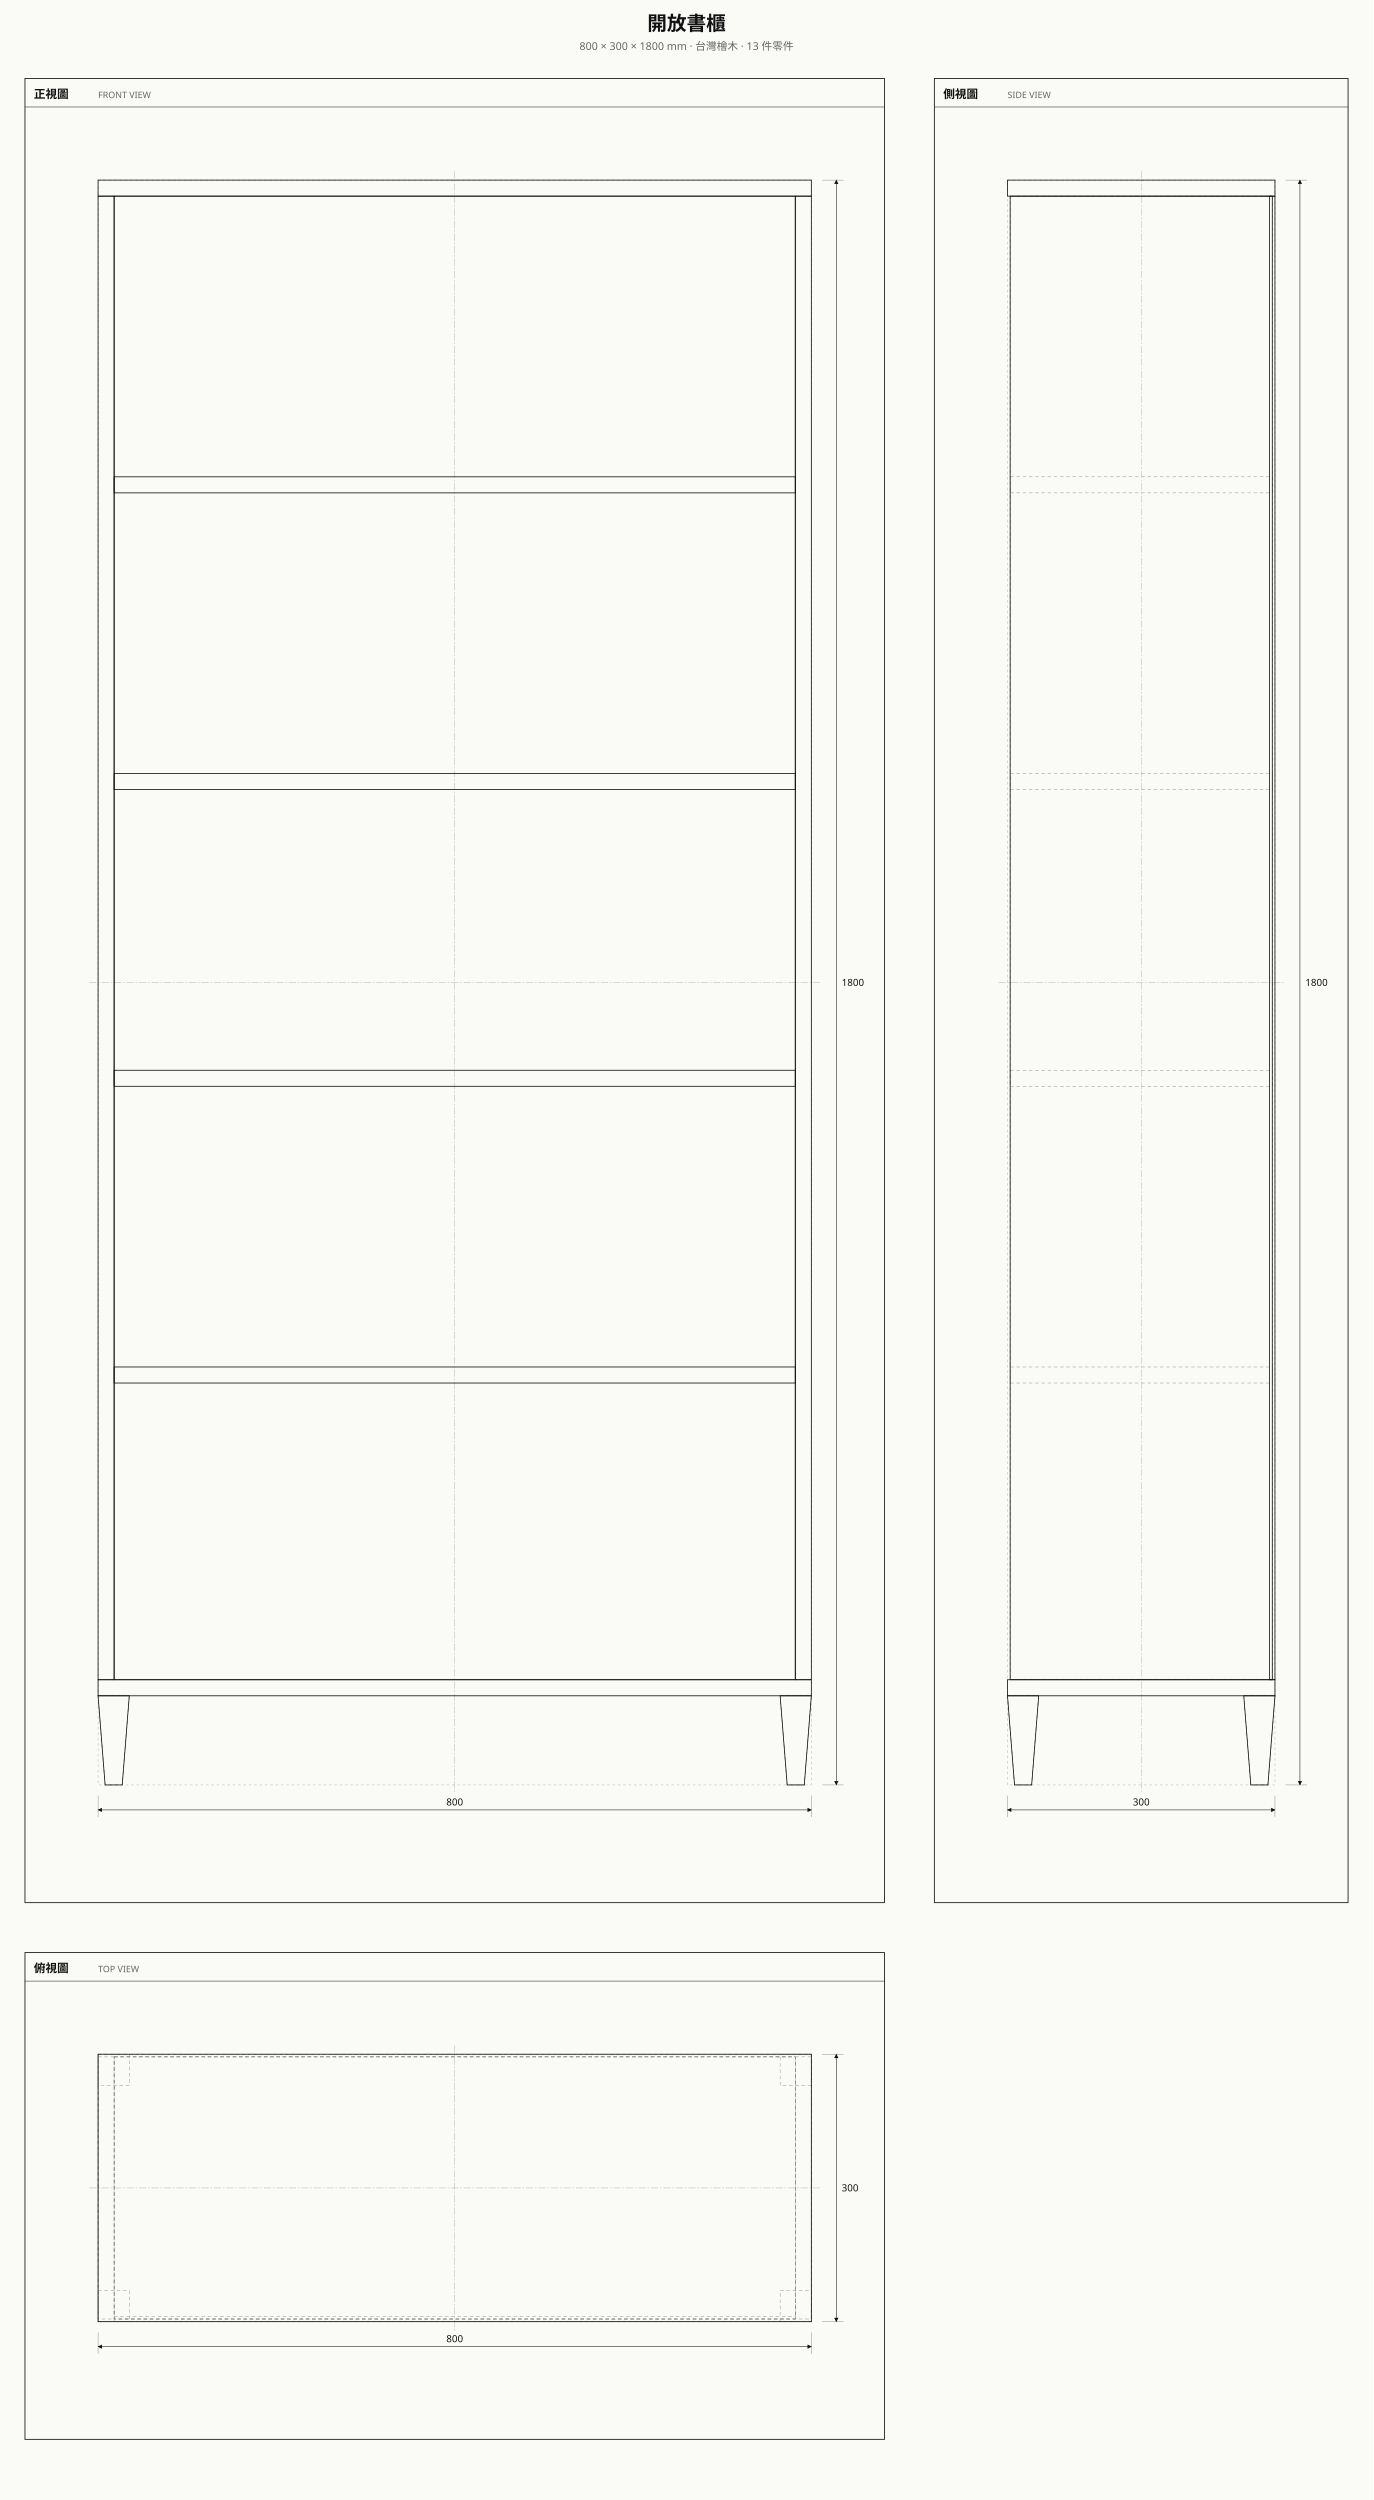
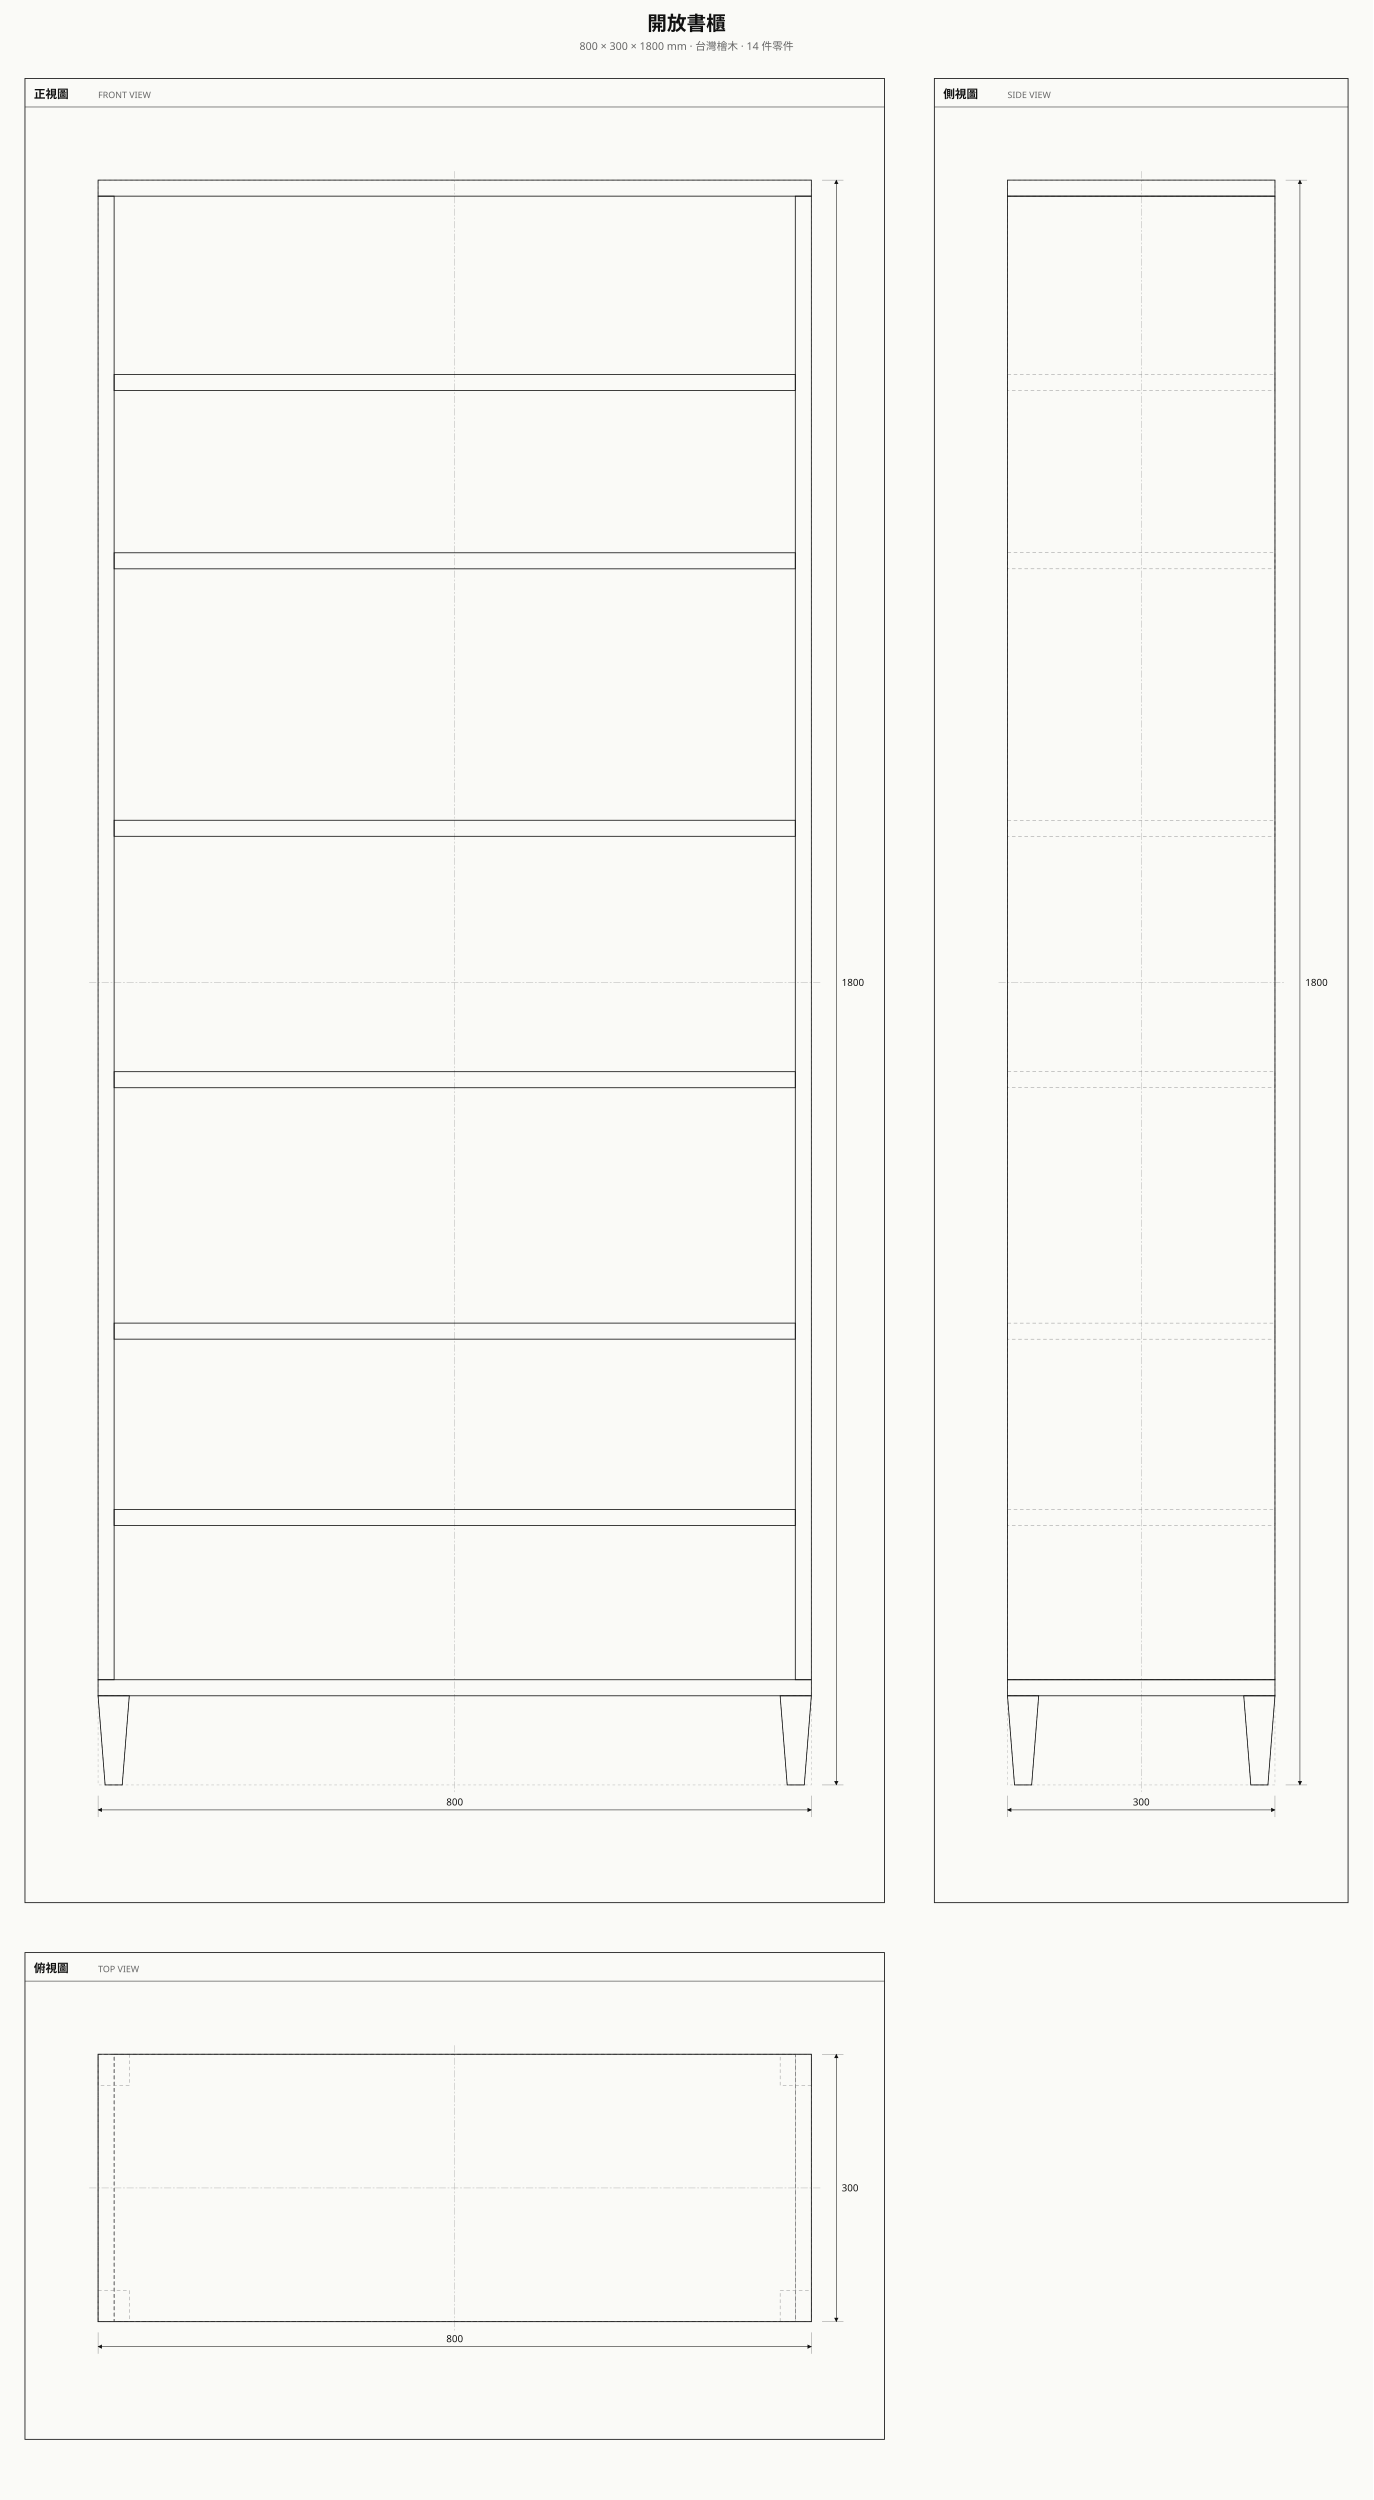
<svg xmlns="http://www.w3.org/2000/svg" viewBox="-20 -10 1540 2804" width="1540">
  <defs>
    <marker id="arr-front" viewBox="0 0 10 10" refX="9" refY="5" markerWidth="8" markerHeight="8" orient="auto-start-reverse">
      <path d="M 0 0 L 10 5 L 0 10 z" fill="#111" />
    </marker>
    <marker id="arr-side" viewBox="0 0 10 10" refX="9" refY="5" markerWidth="8" markerHeight="8" orient="auto-start-reverse">
      <path d="M 0 0 L 10 5 L 0 10 z" fill="#111" />
    </marker>
    <marker id="arr-top" viewBox="0 0 10 10" refX="9" refY="5" markerWidth="8" markerHeight="8" orient="auto-start-reverse">
      <path d="M 0 0 L 10 5 L 0 10 z" fill="#111" />
    </marker>
  </defs>
  <rect x="-20" y="-10" width="1540" height="2804" fill="#fafaf7" />
  <text x="750" y="24" text-anchor="middle" font-size="22" font-weight="700" fill="#111" font-family="sans-serif">開放書櫃</text>
-   <text x="750" y="46" text-anchor="middle" font-size="12" fill="#666" font-family="sans-serif">800 × 300 × 1800 mm · 台灣檜木 · 13 件零件</text>
+   <text x="750" y="46" text-anchor="middle" font-size="12" fill="#666" font-family="sans-serif">800 × 300 × 1800 mm · 台灣檜木 · 14 件零件</text>
  <g transform="translate(0, 70)">
    <g transform="translate(490.0, 1922.0)">
      <rect x="-482.0" y="-1914.0" width="964.0" height="2046.0" fill="none" stroke="#222" stroke-width="1" />
      <line x1="-482.0" y1="-1882.0" x2="482.0" y2="-1882.0" stroke="#222" stroke-width="0.6" />
      <text x="-472.0" y="-1892.0" font-size="13" font-weight="700" fill="#111" font-family="sans-serif">正視圖</text>
      <text x="-400.0" y="-1892.0" font-size="10" fill="#666" font-family="sans-serif">FRONT VIEW</text>
      <g stroke="#888" stroke-width="0.5" stroke-dasharray="8 2 2 2" opacity="0.7">
        <line x1="0" y1="-1810.0" x2="0" y2="10.0" />
        <line x1="-410.0" y1="-900.0" x2="410.0" y2="-900.0" />
      </g>
      <rect x="-400.0" y="-1800.0" width="800.0" height="1800.0" fill="none" stroke="#999" stroke-dasharray="3 3" stroke-width="0.5" opacity="0.8" />
-       <rect x="-382.0" y="-1782.0" width="764.0" height="1664.0" fill="none" stroke="#111" stroke-width="0.9" />
+       <polygon points="365.0,-100.0 400.0,-100.0 392.1,0.0 372.9,0.0" fill="none" stroke="#888" stroke-width="0.5" stroke-dasharray="4 3" />
      <polygon points="-400.0,-100.0 -365.0,-100.0 -372.9,0.0 -392.1,0.0" fill="none" stroke="#888" stroke-width="0.5" stroke-dasharray="4 3" />
-       <polygon points="365.0,-100.0 400.0,-100.0 392.1,0.0 372.9,0.0" fill="none" stroke="#888" stroke-width="0.5" stroke-dasharray="4 3" />
-       <rect x="-400.0" y="-1782.0" width="18.0" height="1664.0" fill="none" stroke="#111" stroke-width="0.9" />
-       <rect x="382.0" y="-1782.0" width="18.0" height="1664.0" fill="none" stroke="#111" stroke-width="0.9" />
-       <rect x="-382.0" y="-468.8" width="764.0" height="18.0" fill="none" stroke="#111" stroke-width="0.9" />
-       <rect x="-382.0" y="-801.6" width="764.0" height="18.0" fill="none" stroke="#111" stroke-width="0.9" />
-       <rect x="-382.0" y="-1134.4" width="764.0" height="18.0" fill="none" stroke="#111" stroke-width="0.9" />
-       <rect x="-382.0" y="-1467.2" width="764.0" height="18.0" fill="none" stroke="#111" stroke-width="0.9" />
+       <polygon points="365.0,-100.0 400.0,-100.0 392.1,0.0 372.9,0.0" fill="none" stroke="#111" stroke-width="0.9" />
      <polygon points="-400.0,-100.0 -365.0,-100.0 -372.9,0.0 -392.1,0.0" fill="none" stroke="#111" stroke-width="0.9" />
-       <polygon points="365.0,-100.0 400.0,-100.0 392.1,0.0 372.9,0.0" fill="none" stroke="#111" stroke-width="0.9" />
      <rect x="-400.0" y="-1800.0" width="800.0" height="18.0" fill="none" stroke="#111" stroke-width="0.9" />
      <rect x="-400.0" y="-118.0" width="800.0" height="18.0" fill="none" stroke="#111" stroke-width="0.9" />
+       <rect x="382.0" y="-1782.0" width="18.0" height="1664.0" fill="none" stroke="#111" stroke-width="0.9" />
+       <rect x="-400.0" y="-1782.0" width="18.0" height="1664.0" fill="none" stroke="#111" stroke-width="0.9" />
+       <rect x="-382.0" y="-309.0" width="764.0" height="18.0" fill="none" stroke="#111" stroke-width="0.9" />
+       <rect x="-382.0" y="-518.0" width="764.0" height="18.0" fill="none" stroke="#111" stroke-width="0.9" />
+       <rect x="-382.0" y="-800.0" width="764.0" height="18.0" fill="none" stroke="#111" stroke-width="0.9" />
+       <rect x="-382.0" y="-1082.0" width="764.0" height="18.0" fill="none" stroke="#111" stroke-width="0.9" />
+       <rect x="-382.0" y="-1382.0" width="764.0" height="18.0" fill="none" stroke="#111" stroke-width="0.9" />
+       <rect x="-382.0" y="-1582.0" width="764.0" height="18.0" fill="none" stroke="#111" stroke-width="0.9" />
      <g stroke="#111" fill="#111" stroke-width="0.6" font-family="sans-serif">
        <line x1="-400.0" y1="12.0" x2="-400.0" y2="36.0" stroke-width="0.4" stroke="#666" />
        <line x1="400.0" y1="12.0" x2="400.0" y2="36.0" stroke-width="0.4" stroke="#666" />
        <line x1="-400.0" y1="28.0" x2="400.0" y2="28.0" marker-start="url(#arr-front)" marker-end="url(#arr-front)" />
        <text x="0" y="23.0" text-anchor="middle" font-size="11" stroke="none">800</text>
      </g>
      <g stroke="#111" fill="#111" stroke-width="0.6" font-family="sans-serif">
        <line x1="412.0" y1="-1800.0" x2="436.0" y2="-1800.0" stroke-width="0.4" stroke="#666" />
        <line x1="412.0" y1="0.0" x2="436.0" y2="0.0" stroke-width="0.4" stroke="#666" />
        <line x1="428.0" y1="-1800.0" x2="428.0" y2="0.0" marker-start="url(#arr-front)" marker-end="url(#arr-front)" />
        <text x="434.0" y="-900.0" text-anchor="start" dominant-baseline="middle" font-size="11" stroke="none">1800</text>
      </g>
    </g>
    <g transform="translate(1020, 0)">
      <g transform="translate(240.0, 1922.0)">
        <rect x="-232.0" y="-1914.0" width="464.0" height="2046.0" fill="none" stroke="#222" stroke-width="1" />
        <line x1="-232.0" y1="-1882.0" x2="232.0" y2="-1882.0" stroke="#222" stroke-width="0.6" />
        <text x="-222.0" y="-1892.0" font-size="13" font-weight="700" fill="#111" font-family="sans-serif">側視圖</text>
        <text x="-150.0" y="-1892.0" font-size="10" fill="#666" font-family="sans-serif">SIDE VIEW</text>
        <g stroke="#888" stroke-width="0.5" stroke-dasharray="8 2 2 2" opacity="0.7">
          <line x1="0" y1="-1810.0" x2="0" y2="10.0" />
          <line x1="-160.0" y1="-900.0" x2="160.0" y2="-900.0" />
        </g>
        <rect x="-150.0" y="-1800.0" width="300.0" height="1800.0" fill="none" stroke="#999" stroke-dasharray="3 3" stroke-width="0.5" opacity="0.8" />
-         <rect x="-147.0" y="-1782.0" width="294.0" height="1664.0" fill="none" stroke="#888" stroke-width="0.5" stroke-dasharray="4 3" />
+         <rect x="-150.0" y="-1782.0" width="300.0" height="1664.0" fill="none" stroke="#888" stroke-width="0.5" stroke-dasharray="4 3" />
        <polygon points="-150.0,-100.0 -115.0,-100.0 -122.9,0.0 -142.1,0.0" fill="none" stroke="#888" stroke-width="0.5" stroke-dasharray="4 3" />
        <polygon points="115.0,-100.0 150.0,-100.0 142.1,0.0 122.9,0.0" fill="none" stroke="#888" stroke-width="0.5" stroke-dasharray="4 3" />
-         <rect x="-147.0" y="-468.8" width="294.0" height="18.0" fill="none" stroke="#888" stroke-width="0.5" stroke-dasharray="4 3" />
-         <rect x="-147.0" y="-801.6" width="294.0" height="18.0" fill="none" stroke="#888" stroke-width="0.5" stroke-dasharray="4 3" />
-         <rect x="-147.0" y="-1134.4" width="294.0" height="18.0" fill="none" stroke="#888" stroke-width="0.5" stroke-dasharray="4 3" />
-         <rect x="-147.0" y="-1467.2" width="294.0" height="18.0" fill="none" stroke="#888" stroke-width="0.5" stroke-dasharray="4 3" />
-         <rect x="144.0" y="-1782.0" width="6.0" height="1664.0" fill="none" stroke="#111" stroke-width="0.9" />
+         <rect x="-150.0" y="-309.0" width="300.0" height="18.0" fill="none" stroke="#888" stroke-width="0.5" stroke-dasharray="4 3" />
+         <rect x="-150.0" y="-518.0" width="300.0" height="18.0" fill="none" stroke="#888" stroke-width="0.5" stroke-dasharray="4 3" />
+         <rect x="-150.0" y="-800.0" width="300.0" height="18.0" fill="none" stroke="#888" stroke-width="0.5" stroke-dasharray="4 3" />
+         <rect x="-150.0" y="-1082.0" width="300.0" height="18.0" fill="none" stroke="#888" stroke-width="0.5" stroke-dasharray="4 3" />
+         <rect x="-150.0" y="-1382.0" width="300.0" height="18.0" fill="none" stroke="#888" stroke-width="0.5" stroke-dasharray="4 3" />
+         <rect x="-150.0" y="-1582.0" width="300.0" height="18.0" fill="none" stroke="#888" stroke-width="0.5" stroke-dasharray="4 3" />
        <polygon points="-150.0,-100.0 -115.0,-100.0 -122.9,0.0 -142.1,0.0" fill="none" stroke="#111" stroke-width="0.9" />
        <polygon points="115.0,-100.0 150.0,-100.0 142.1,0.0 122.9,0.0" fill="none" stroke="#111" stroke-width="0.9" />
        <rect x="-150.0" y="-1800.0" width="300.0" height="18.0" fill="none" stroke="#111" stroke-width="0.9" />
        <rect x="-150.0" y="-118.0" width="300.0" height="18.0" fill="none" stroke="#111" stroke-width="0.9" />
-         <rect x="-147.0" y="-1782.0" width="294.0" height="1664.0" fill="none" stroke="#111" stroke-width="0.9" />
+         <rect x="-150.0" y="-1782.0" width="300.0" height="1664.0" fill="none" stroke="#111" stroke-width="0.9" />
        <g stroke="#111" fill="#111" stroke-width="0.6" font-family="sans-serif">
          <line x1="-150.0" y1="12.0" x2="-150.0" y2="36.0" stroke-width="0.4" stroke="#666" />
          <line x1="150.0" y1="12.0" x2="150.0" y2="36.0" stroke-width="0.4" stroke="#666" />
          <line x1="-150.0" y1="28.0" x2="150.0" y2="28.0" marker-start="url(#arr-side)" marker-end="url(#arr-side)" />
          <text x="0" y="23.0" text-anchor="middle" font-size="11" stroke="none">300</text>
        </g>
        <g stroke="#111" fill="#111" stroke-width="0.6" font-family="sans-serif">
          <line x1="162.0" y1="-1800.0" x2="186.0" y2="-1800.0" stroke-width="0.4" stroke="#666" />
          <line x1="162.0" y1="0.0" x2="186.0" y2="0.0" stroke-width="0.4" stroke="#666" />
          <line x1="178.0" y1="-1800.0" x2="178.0" y2="0.0" marker-start="url(#arr-side)" marker-end="url(#arr-side)" />
          <text x="184.0" y="-900.0" text-anchor="start" dominant-baseline="middle" font-size="11" stroke="none">1800</text>
        </g>
      </g>
    </g>
    <g transform="translate(0, 2102)">
      <g transform="translate(490.0, 272.0)">
        <rect x="-482.0" y="-264.0" width="964.0" height="546.0" fill="none" stroke="#222" stroke-width="1" />
        <line x1="-482.0" y1="-232.0" x2="482.0" y2="-232.0" stroke="#222" stroke-width="0.6" />
        <text x="-472.0" y="-242.0" font-size="13" font-weight="700" fill="#111" font-family="sans-serif">俯視圖</text>
        <text x="-400.0" y="-242.0" font-size="10" fill="#666" font-family="sans-serif">TOP VIEW</text>
        <g stroke="#888" stroke-width="0.5" stroke-dasharray="8 2 2 2" opacity="0.7">
          <line x1="0" y1="-160.0" x2="0" y2="160.0" />
          <line x1="-410.0" y1="0.0" x2="410.0" y2="0.0" />
        </g>
        <rect x="-400.0" y="-150.0" width="800.0" height="300.0" fill="none" stroke="#999" stroke-dasharray="3 3" stroke-width="0.5" opacity="0.8" />
+         <rect x="365.0" y="-150.0" width="35.0" height="35.0" fill="none" stroke="#888" stroke-width="0.5" stroke-dasharray="4 3" />
+         <rect x="365.0" y="115.0" width="35.0" height="35.0" fill="none" stroke="#888" stroke-width="0.5" stroke-dasharray="4 3" />
        <rect x="-400.0" y="-150.0" width="35.0" height="35.0" fill="none" stroke="#888" stroke-width="0.5" stroke-dasharray="4 3" />
        <rect x="-400.0" y="115.0" width="35.0" height="35.0" fill="none" stroke="#888" stroke-width="0.5" stroke-dasharray="4 3" />
-         <rect x="365.0" y="-150.0" width="35.0" height="35.0" fill="none" stroke="#888" stroke-width="0.5" stroke-dasharray="4 3" />
-         <rect x="365.0" y="115.0" width="35.0" height="35.0" fill="none" stroke="#888" stroke-width="0.5" stroke-dasharray="4 3" />
        <rect x="-400.0" y="-150.0" width="800.0" height="300.0" fill="none" stroke="#888" stroke-width="0.5" stroke-dasharray="4 3" />
-         <rect x="-382.0" y="-147.0" width="764.0" height="294.0" fill="none" stroke="#888" stroke-width="0.5" stroke-dasharray="4 3" />
-         <rect x="-382.0" y="-147.0" width="764.0" height="294.0" fill="none" stroke="#888" stroke-width="0.5" stroke-dasharray="4 3" />
-         <rect x="-382.0" y="-147.0" width="764.0" height="294.0" fill="none" stroke="#888" stroke-width="0.5" stroke-dasharray="4 3" />
-         <rect x="-382.0" y="-147.0" width="764.0" height="294.0" fill="none" stroke="#888" stroke-width="0.5" stroke-dasharray="4 3" />
-         <rect x="-400.0" y="-147.0" width="18.0" height="294.0" fill="none" stroke="#888" stroke-width="0.5" stroke-dasharray="4 3" />
-         <rect x="382.0" y="-147.0" width="18.0" height="294.0" fill="none" stroke="#888" stroke-width="0.5" stroke-dasharray="4 3" />
-         <rect x="-382.0" y="144.0" width="764.0" height="6.0" fill="none" stroke="#888" stroke-width="0.5" stroke-dasharray="4 3" />
+         <rect x="-382.0" y="-150.0" width="764.0" height="300.0" fill="none" stroke="#888" stroke-width="0.5" stroke-dasharray="4 3" />
+         <rect x="-382.0" y="-150.0" width="764.0" height="300.0" fill="none" stroke="#888" stroke-width="0.5" stroke-dasharray="4 3" />
+         <rect x="-382.0" y="-150.0" width="764.0" height="300.0" fill="none" stroke="#888" stroke-width="0.5" stroke-dasharray="4 3" />
+         <rect x="-382.0" y="-150.0" width="764.0" height="300.0" fill="none" stroke="#888" stroke-width="0.5" stroke-dasharray="4 3" />
+         <rect x="-382.0" y="-150.0" width="764.0" height="300.0" fill="none" stroke="#888" stroke-width="0.5" stroke-dasharray="4 3" />
+         <rect x="-382.0" y="-150.0" width="764.0" height="300.0" fill="none" stroke="#888" stroke-width="0.5" stroke-dasharray="4 3" />
+         <rect x="382.0" y="-150.0" width="18.0" height="300.0" fill="none" stroke="#888" stroke-width="0.5" stroke-dasharray="4 3" />
+         <rect x="-400.0" y="-150.0" width="18.0" height="300.0" fill="none" stroke="#888" stroke-width="0.5" stroke-dasharray="4 3" />
        <rect x="-400.0" y="-150.0" width="800.0" height="300.0" fill="none" stroke="#111" stroke-width="0.9" />
        <g stroke="#111" fill="#111" stroke-width="0.6" font-family="sans-serif">
          <line x1="-400.0" y1="162.0" x2="-400.0" y2="186.0" stroke-width="0.4" stroke="#666" />
          <line x1="400.0" y1="162.0" x2="400.0" y2="186.0" stroke-width="0.4" stroke="#666" />
          <line x1="-400.0" y1="178.0" x2="400.0" y2="178.0" marker-start="url(#arr-top)" marker-end="url(#arr-top)" />
          <text x="0" y="173.0" text-anchor="middle" font-size="11" stroke="none">800</text>
        </g>
        <g stroke="#111" fill="#111" stroke-width="0.6" font-family="sans-serif">
          <line x1="412.0" y1="-150.0" x2="436.0" y2="-150.0" stroke-width="0.4" stroke="#666" />
          <line x1="412.0" y1="150.0" x2="436.0" y2="150.0" stroke-width="0.4" stroke="#666" />
          <line x1="428.0" y1="-150.0" x2="428.0" y2="150.0" marker-start="url(#arr-top)" marker-end="url(#arr-top)" />
          <text x="434.0" y="0.0" text-anchor="start" dominant-baseline="middle" font-size="11" stroke="none">300</text>
        </g>
      </g>
    </g>
  </g>
</svg>
